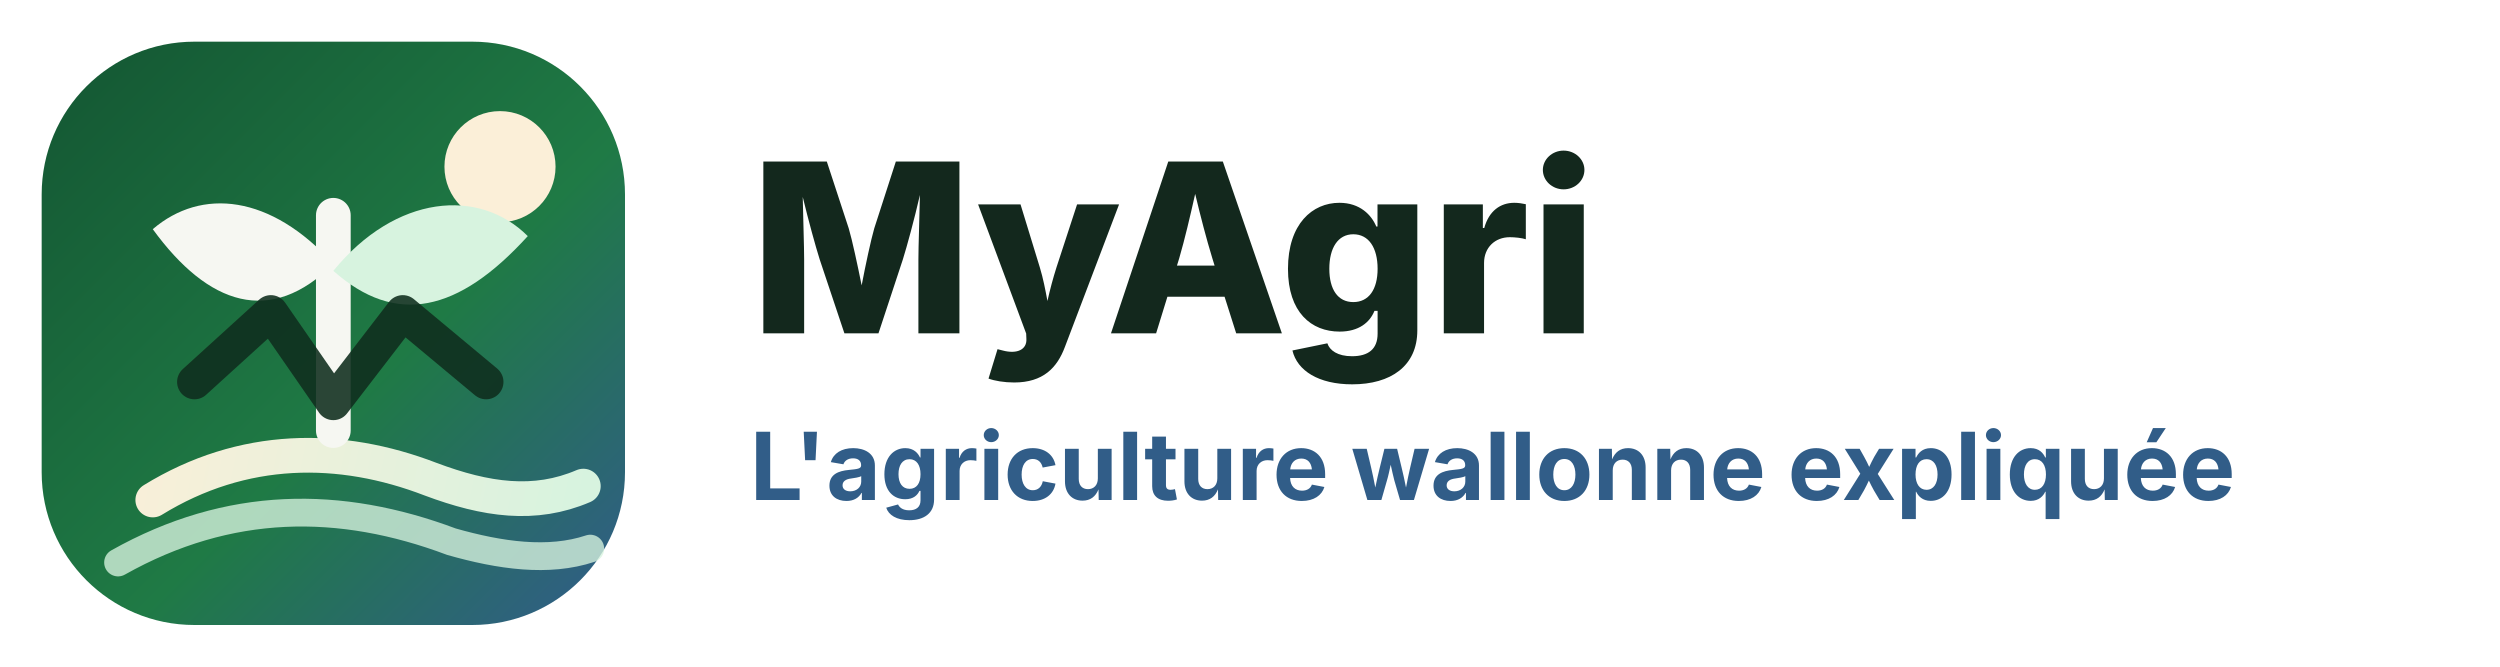
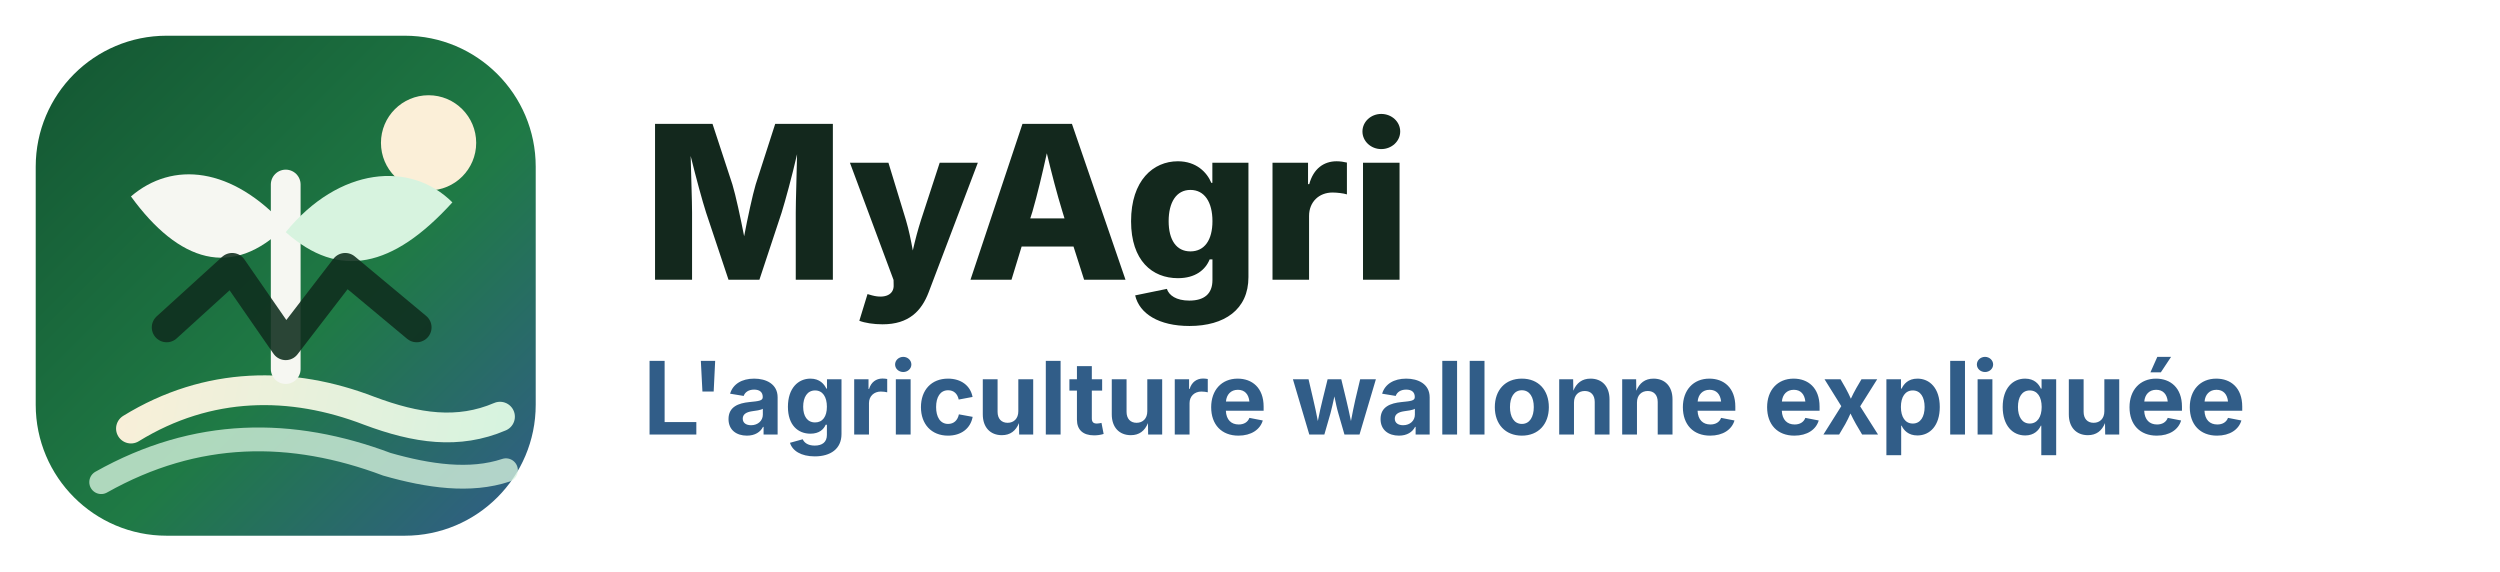
- <svg xmlns="http://www.w3.org/2000/svg" width="360" height="96" viewBox="0 0 360 96" role="img" aria-labelledby="logo-title logo-desc">
+ <svg xmlns="http://www.w3.org/2000/svg" width="420" height="96" viewBox="0 0 420 96" role="img" aria-labelledby="logo-title logo-desc">
  <defs>
    <linearGradient id="mark-bg" x1="8" y1="8" x2="88" y2="88" gradientUnits="userSpaceOnUse">
      <stop offset="0" stop-color="#145733" />
      <stop offset="0.58" stop-color="#1f7a45" />
      <stop offset="1" stop-color="#315d88" />
    </linearGradient>
    <linearGradient id="field-line" x1="15" y1="68" x2="82" y2="82" gradientUnits="userSpaceOnUse">
      <stop offset="0" stop-color="#fbefd8" />
      <stop offset="1" stop-color="#d7f3df" />
    </linearGradient>
  </defs>
  <g>
    <rect x="6" y="6" width="84" height="84" rx="22" fill="url(#mark-bg)" />
    <circle cx="72" cy="24" r="8" fill="#fbefd8" />
    <path d="M22 72C35 64 49 64 62 69C70 72 77 73 84 70" fill="none" stroke="url(#field-line)" stroke-width="5" stroke-linecap="round" />
    <path d="M17 81C33 72 49 72 65 78C72 80 79 81 85 79" fill="none" stroke="#d7f3df" stroke-width="4" stroke-linecap="round" opacity="0.78" />
    <path d="M48 62V31" fill="none" stroke="#f6f7f2" stroke-width="5" stroke-linecap="round" />
    <path d="M48 38C39 28 29 27 22 33C30 44 39 47 48 38Z" fill="#f6f7f2" />
    <path d="M48 39C57 28 69 27 76 34C66 45 57 47 48 39Z" fill="#d7f3df" />
    <path d="M28 55L39 45L48 58L58 45L70 55" fill="none" stroke="#0f2d1d" stroke-width="5" stroke-linecap="round" stroke-linejoin="round" opacity="0.88" />
  </g>
  <g fill="#13281d">
-     <text x="108" y="48" font-family="Inter, Segoe UI, Arial, sans-serif" font-size="34" font-weight="800">MyAgri</text>
-     <text x="108" y="72" font-family="Inter, Segoe UI, Arial, sans-serif" font-size="13.5" font-weight="700" fill="#315d88">L'agriculture wallonne expliquée</text>
+     <text x="108" y="47" font-family="Inter, Segoe UI, Arial, sans-serif" font-size="36" font-weight="800">MyAgri</text>
+     <text x="108" y="73" font-family="Inter, Segoe UI, Arial, sans-serif" font-size="17" font-weight="750" fill="#315d88">L'agriculture wallonne expliquée</text>
  </g>
</svg>
